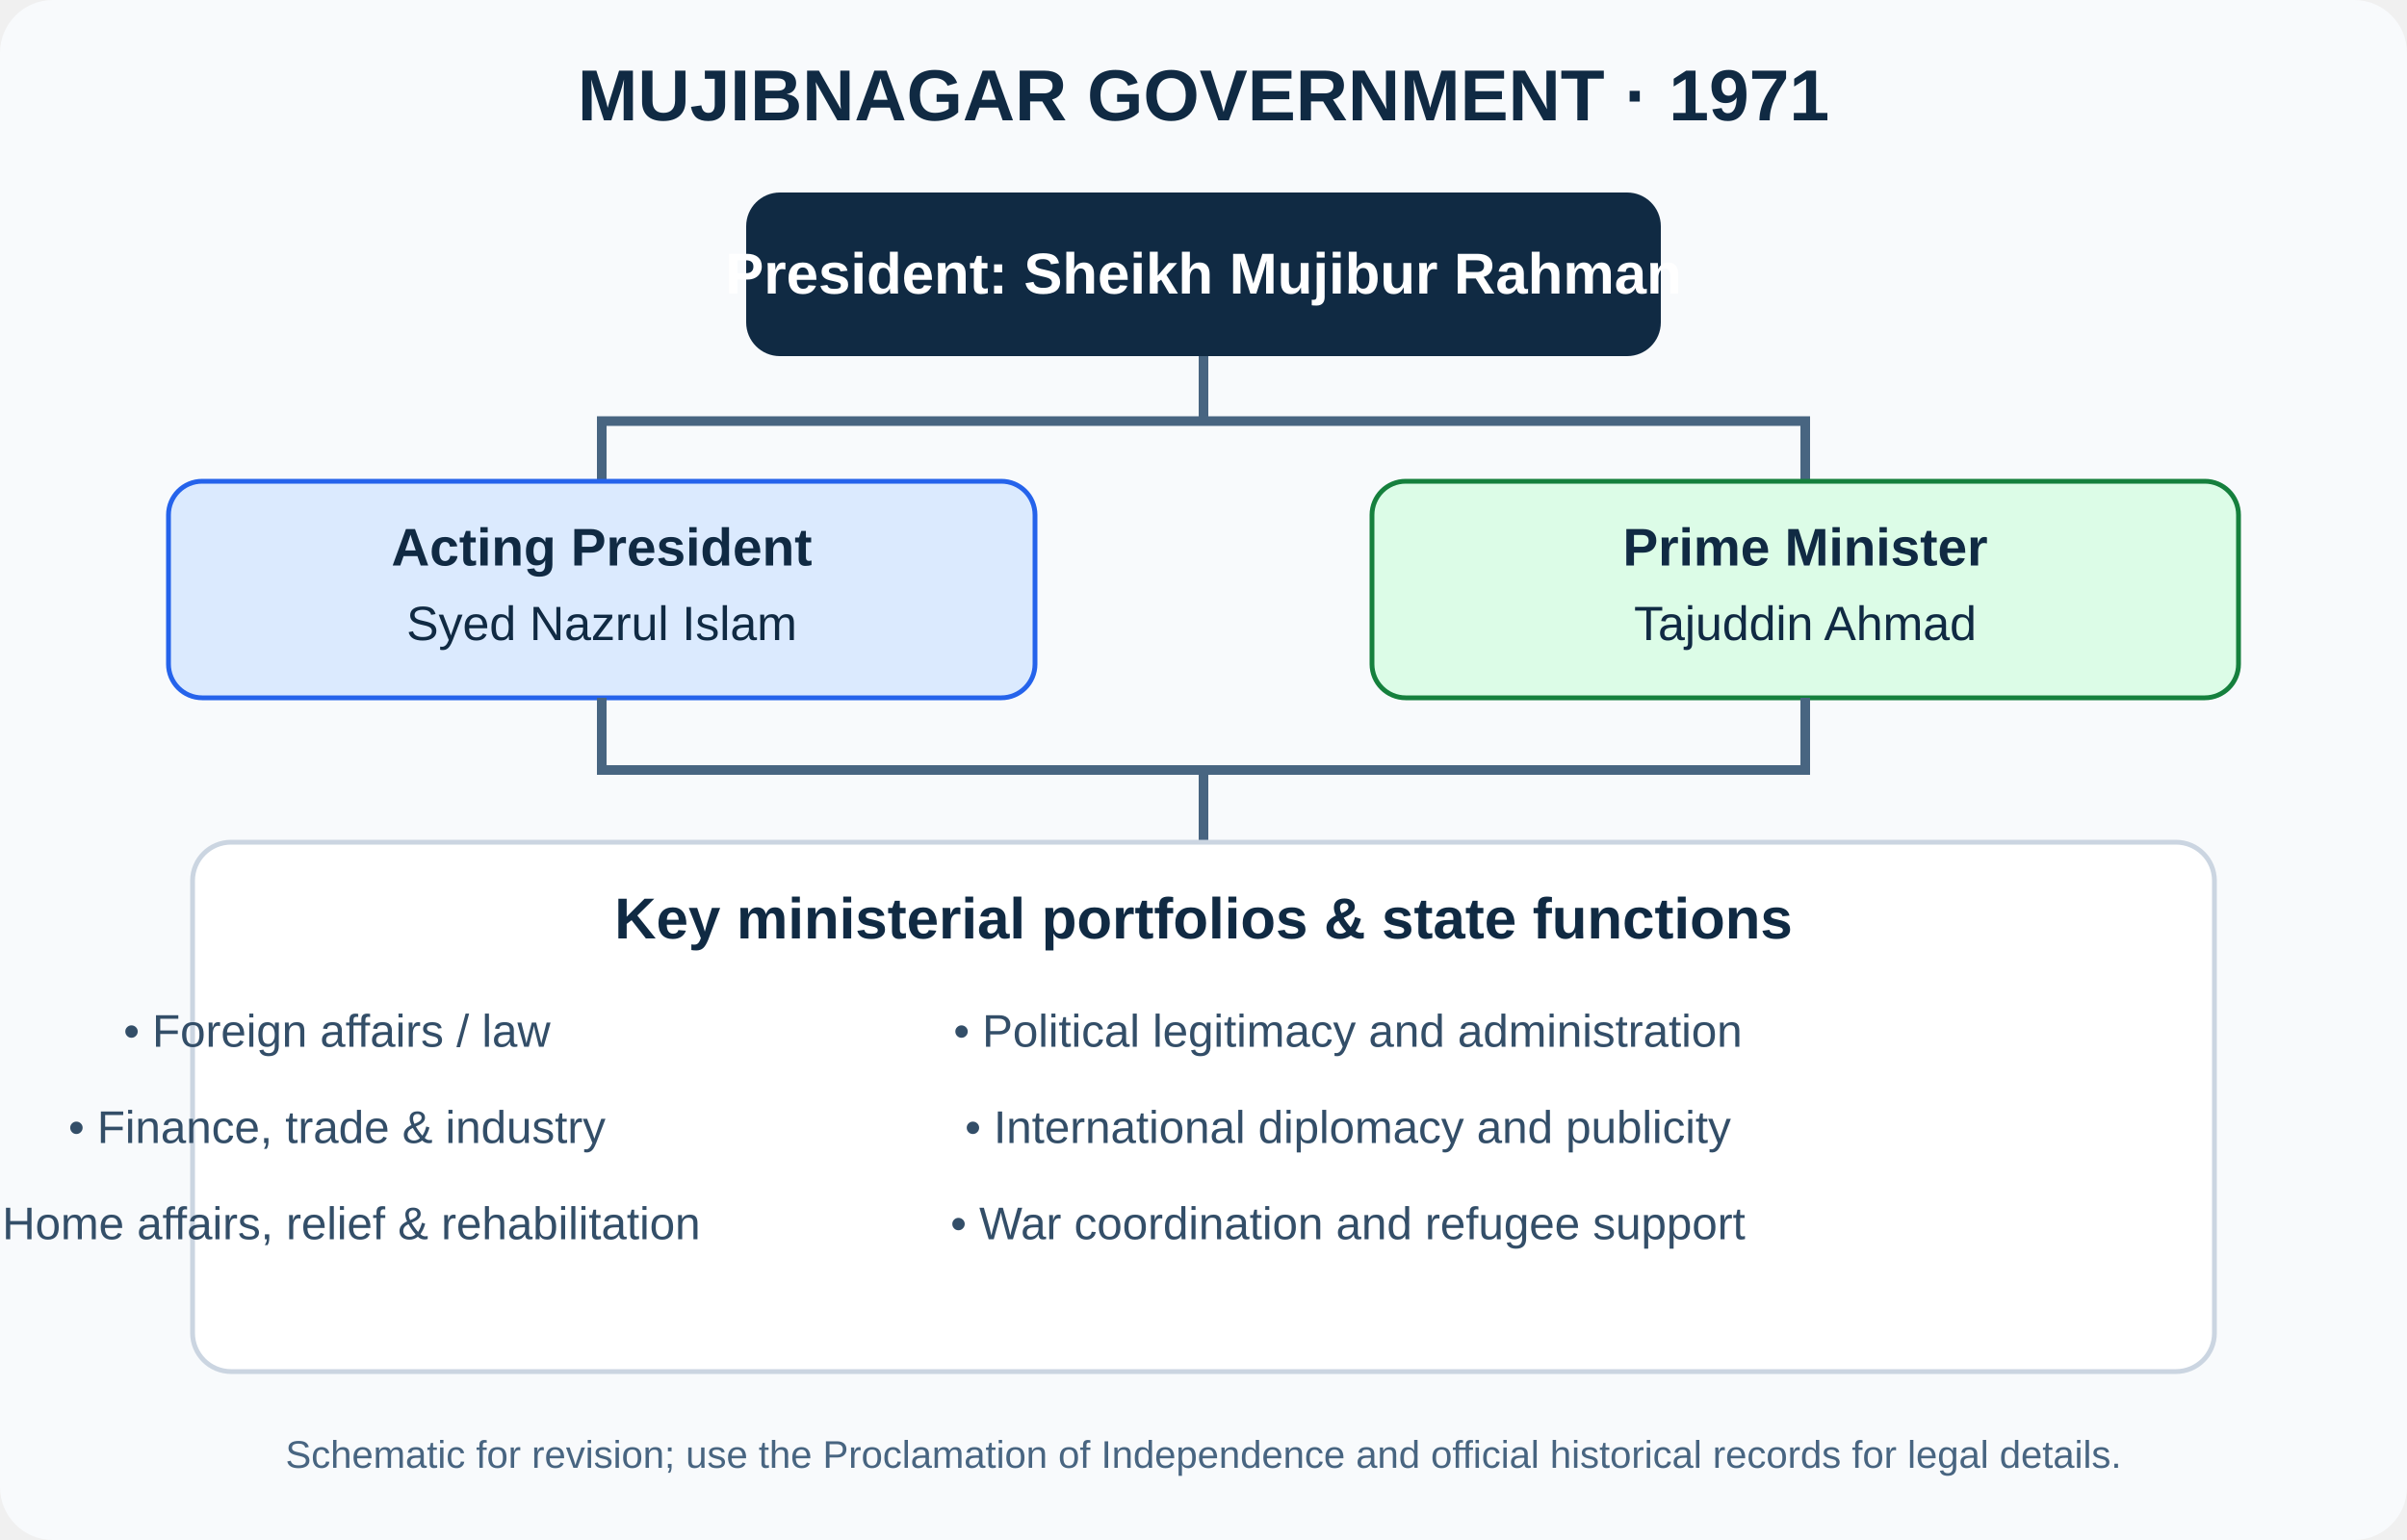
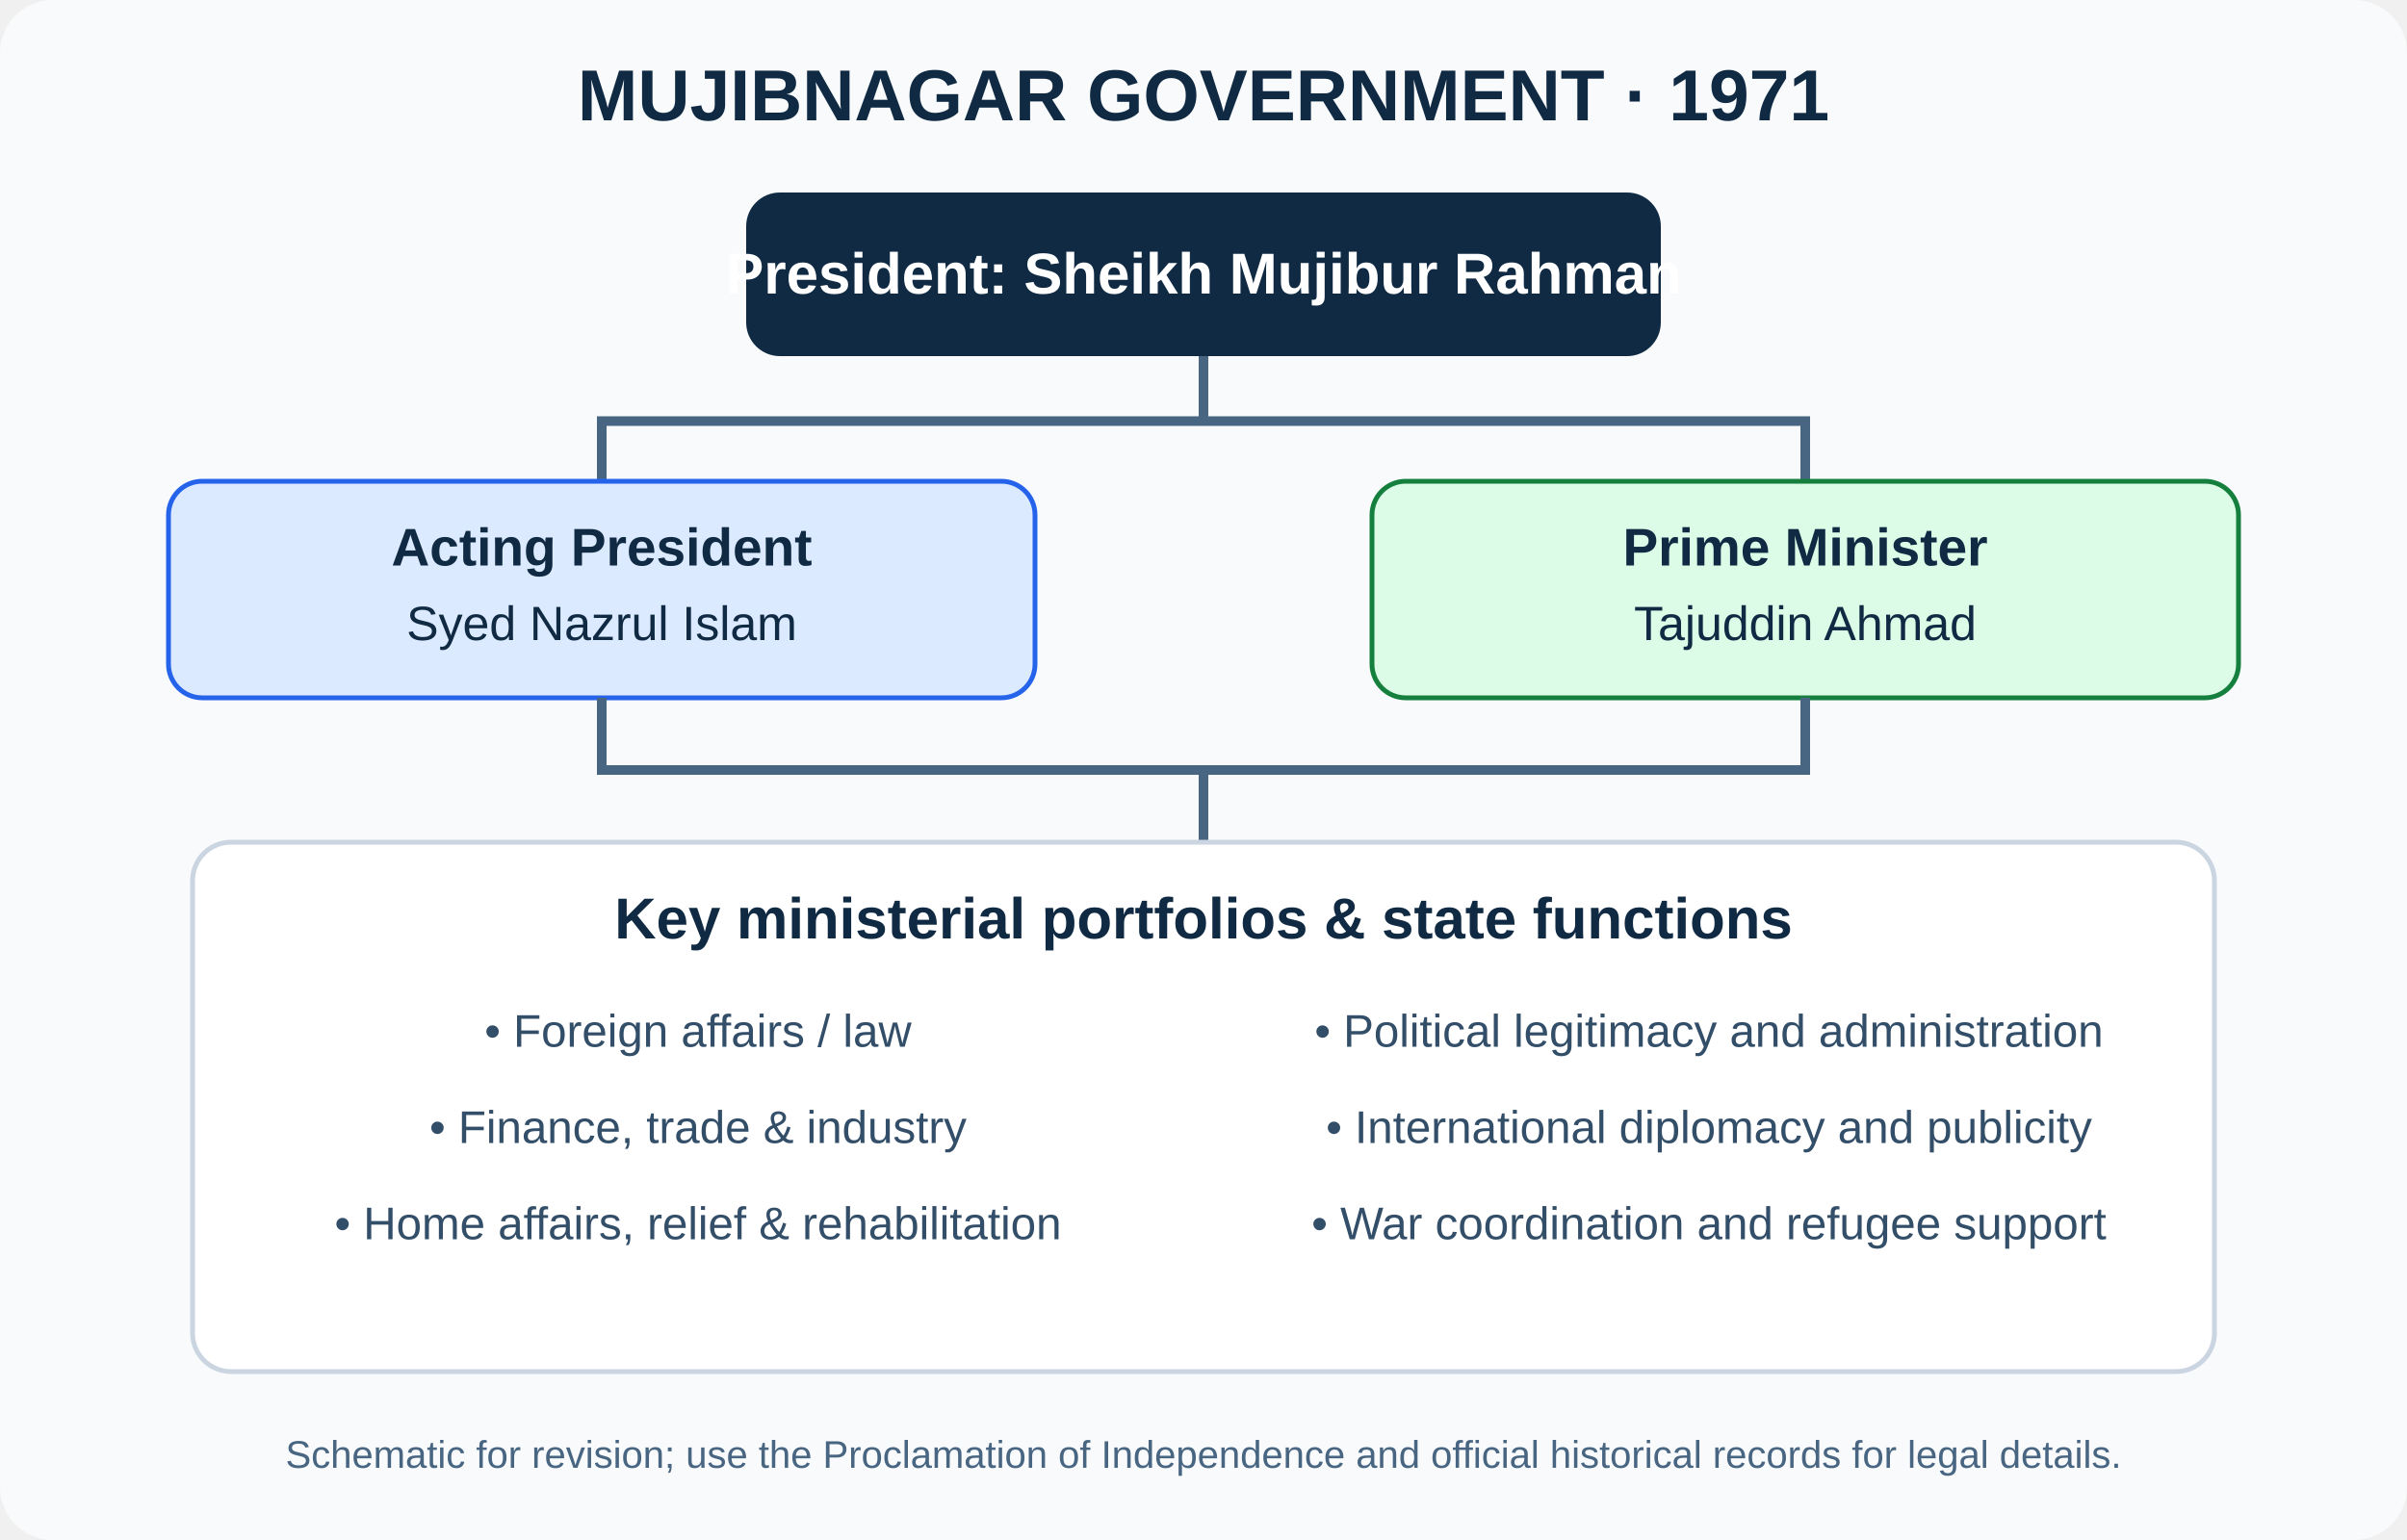
<svg xmlns="http://www.w3.org/2000/svg" viewBox="0 0 1000 640" role="img" aria-labelledby="t d">
  <rect width="1000" height="640" rx="22" fill="#f8fafc" />
  <text x="500" y="50" text-anchor="middle" font-family="Arial" font-size="30" font-weight="700" fill="#102a43">MUJIBNAGAR GOVERNMENT · 1971</text>
  <g font-family="Arial" text-anchor="middle">
    <rect x="310" y="80" width="380" height="68" rx="14" fill="#102a43" />
    <text x="500" y="122" font-size="24" font-weight="700" fill="#fff">President: Sheikh Mujibur Rahman</text>
    <path d="M500 148 V175 H250 V200 M500 175 H750 V200" fill="none" stroke="#486581" stroke-width="4" />
    <rect x="70" y="200" width="360" height="90" rx="14" fill="#dbeafe" stroke="#2563eb" stroke-width="2" />
    <text x="250" y="235" font-size="22" font-weight="700" fill="#102a43">Acting President</text>
    <text x="250" y="266" font-size="20" fill="#102a43">Syed Nazrul Islam</text>
    <rect x="570" y="200" width="360" height="90" rx="14" fill="#dcfce7" stroke="#15803d" stroke-width="2" />
    <text x="750" y="235" font-size="22" font-weight="700" fill="#102a43">Prime Minister</text>
    <text x="750" y="266" font-size="20" fill="#102a43">Tajuddin Ahmad</text>
    <path d="M750 290 V320 H500 V350 M250 290 V320 H500" fill="none" stroke="#486581" stroke-width="4" />
    <rect x="80" y="350" width="840" height="220" rx="16" fill="#fff" stroke="#cbd5e1" stroke-width="2" />
    <text x="500" y="390" font-size="24" font-weight="700" fill="#102a43">Key ministerial portfolios &amp; state functions</text>
    <g font-size="19" fill="#334e68">
-       <text x="140" y="435">• Foreign affairs / law</text>
-       <text x="140" y="475">• Finance, trade &amp; industry</text>
-       <text x="140" y="515">• Home affairs, relief &amp; rehabilitation</text>
-       <text x="560" y="435">• Political legitimacy and administration</text>
-       <text x="560" y="475">• International diplomacy and publicity</text>
-       <text x="560" y="515">• War coordination and refugee support</text>
+       <text x="290" y="435">• Foreign affairs / law</text>
+       <text x="290" y="475">• Finance, trade &amp; industry</text>
+       <text x="290" y="515">• Home affairs, relief &amp; rehabilitation</text>
+       <text x="710" y="435">• Political legitimacy and administration</text>
+       <text x="710" y="475">• International diplomacy and publicity</text>
+       <text x="710" y="515">• War coordination and refugee support</text>
    </g>
    <text x="500" y="610" font-size="16" fill="#486581">Schematic for revision; use the Proclamation of Independence and official historical records for legal details.</text>
  </g>
</svg>
